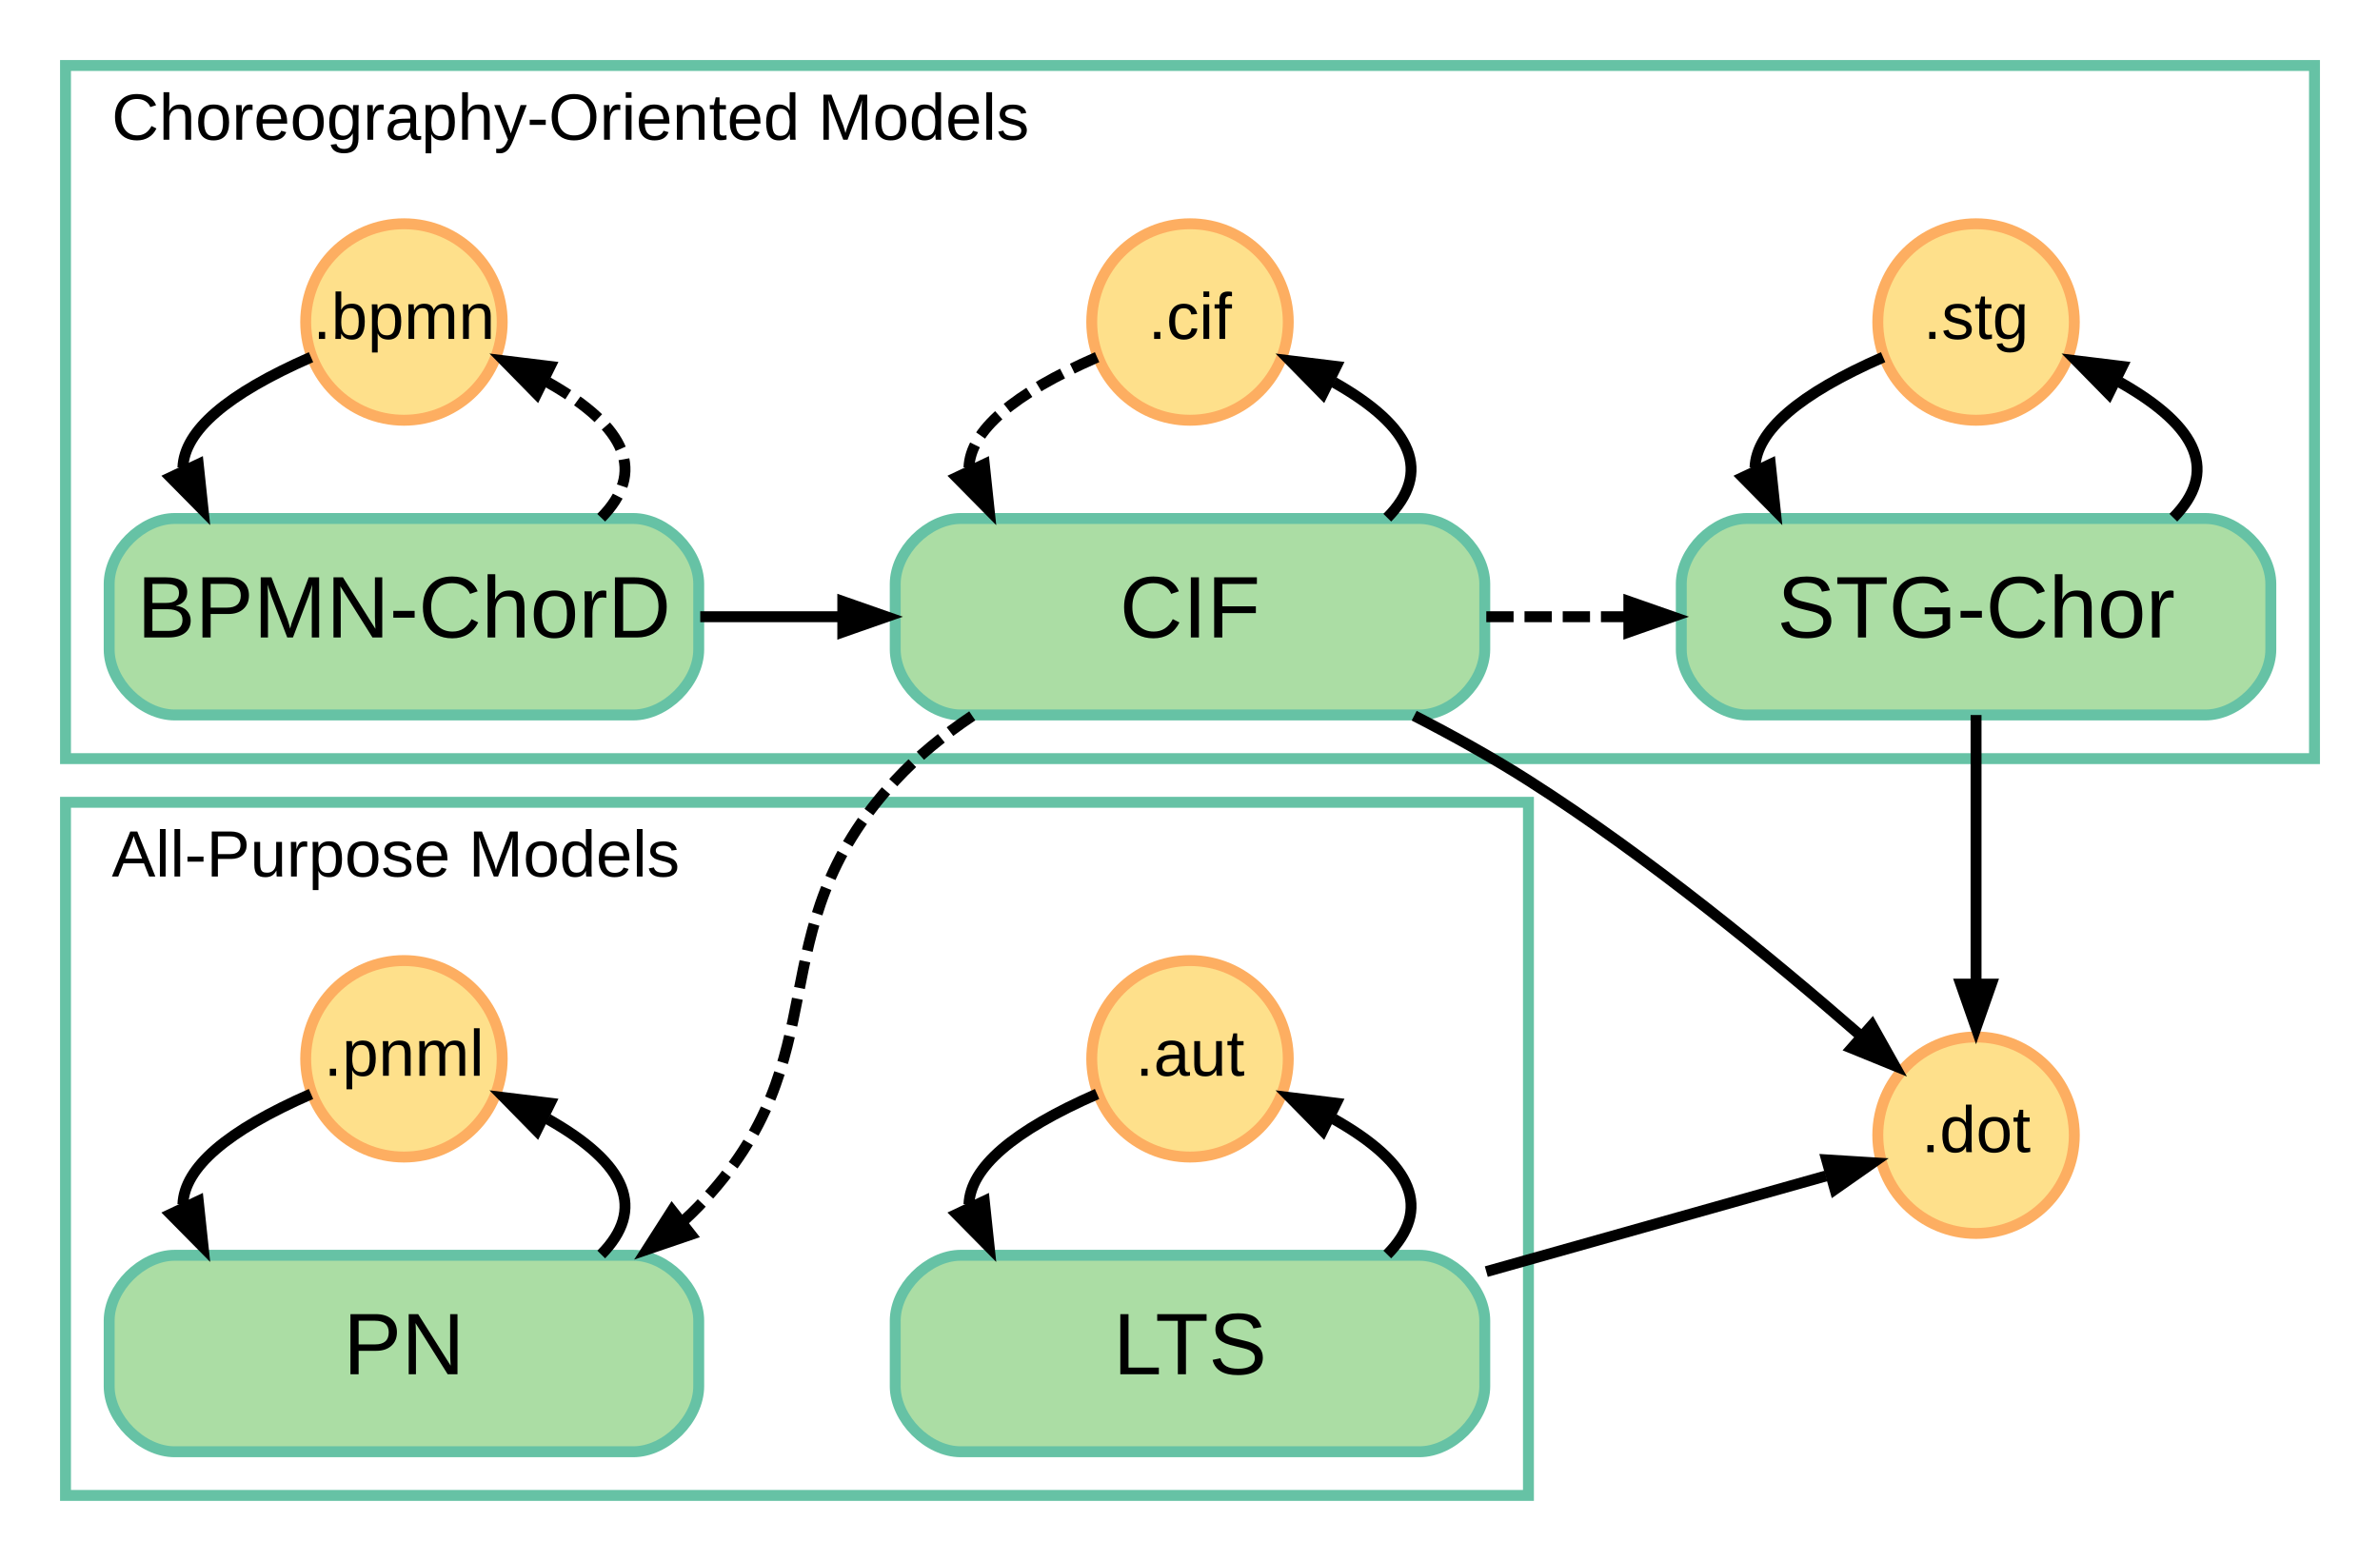
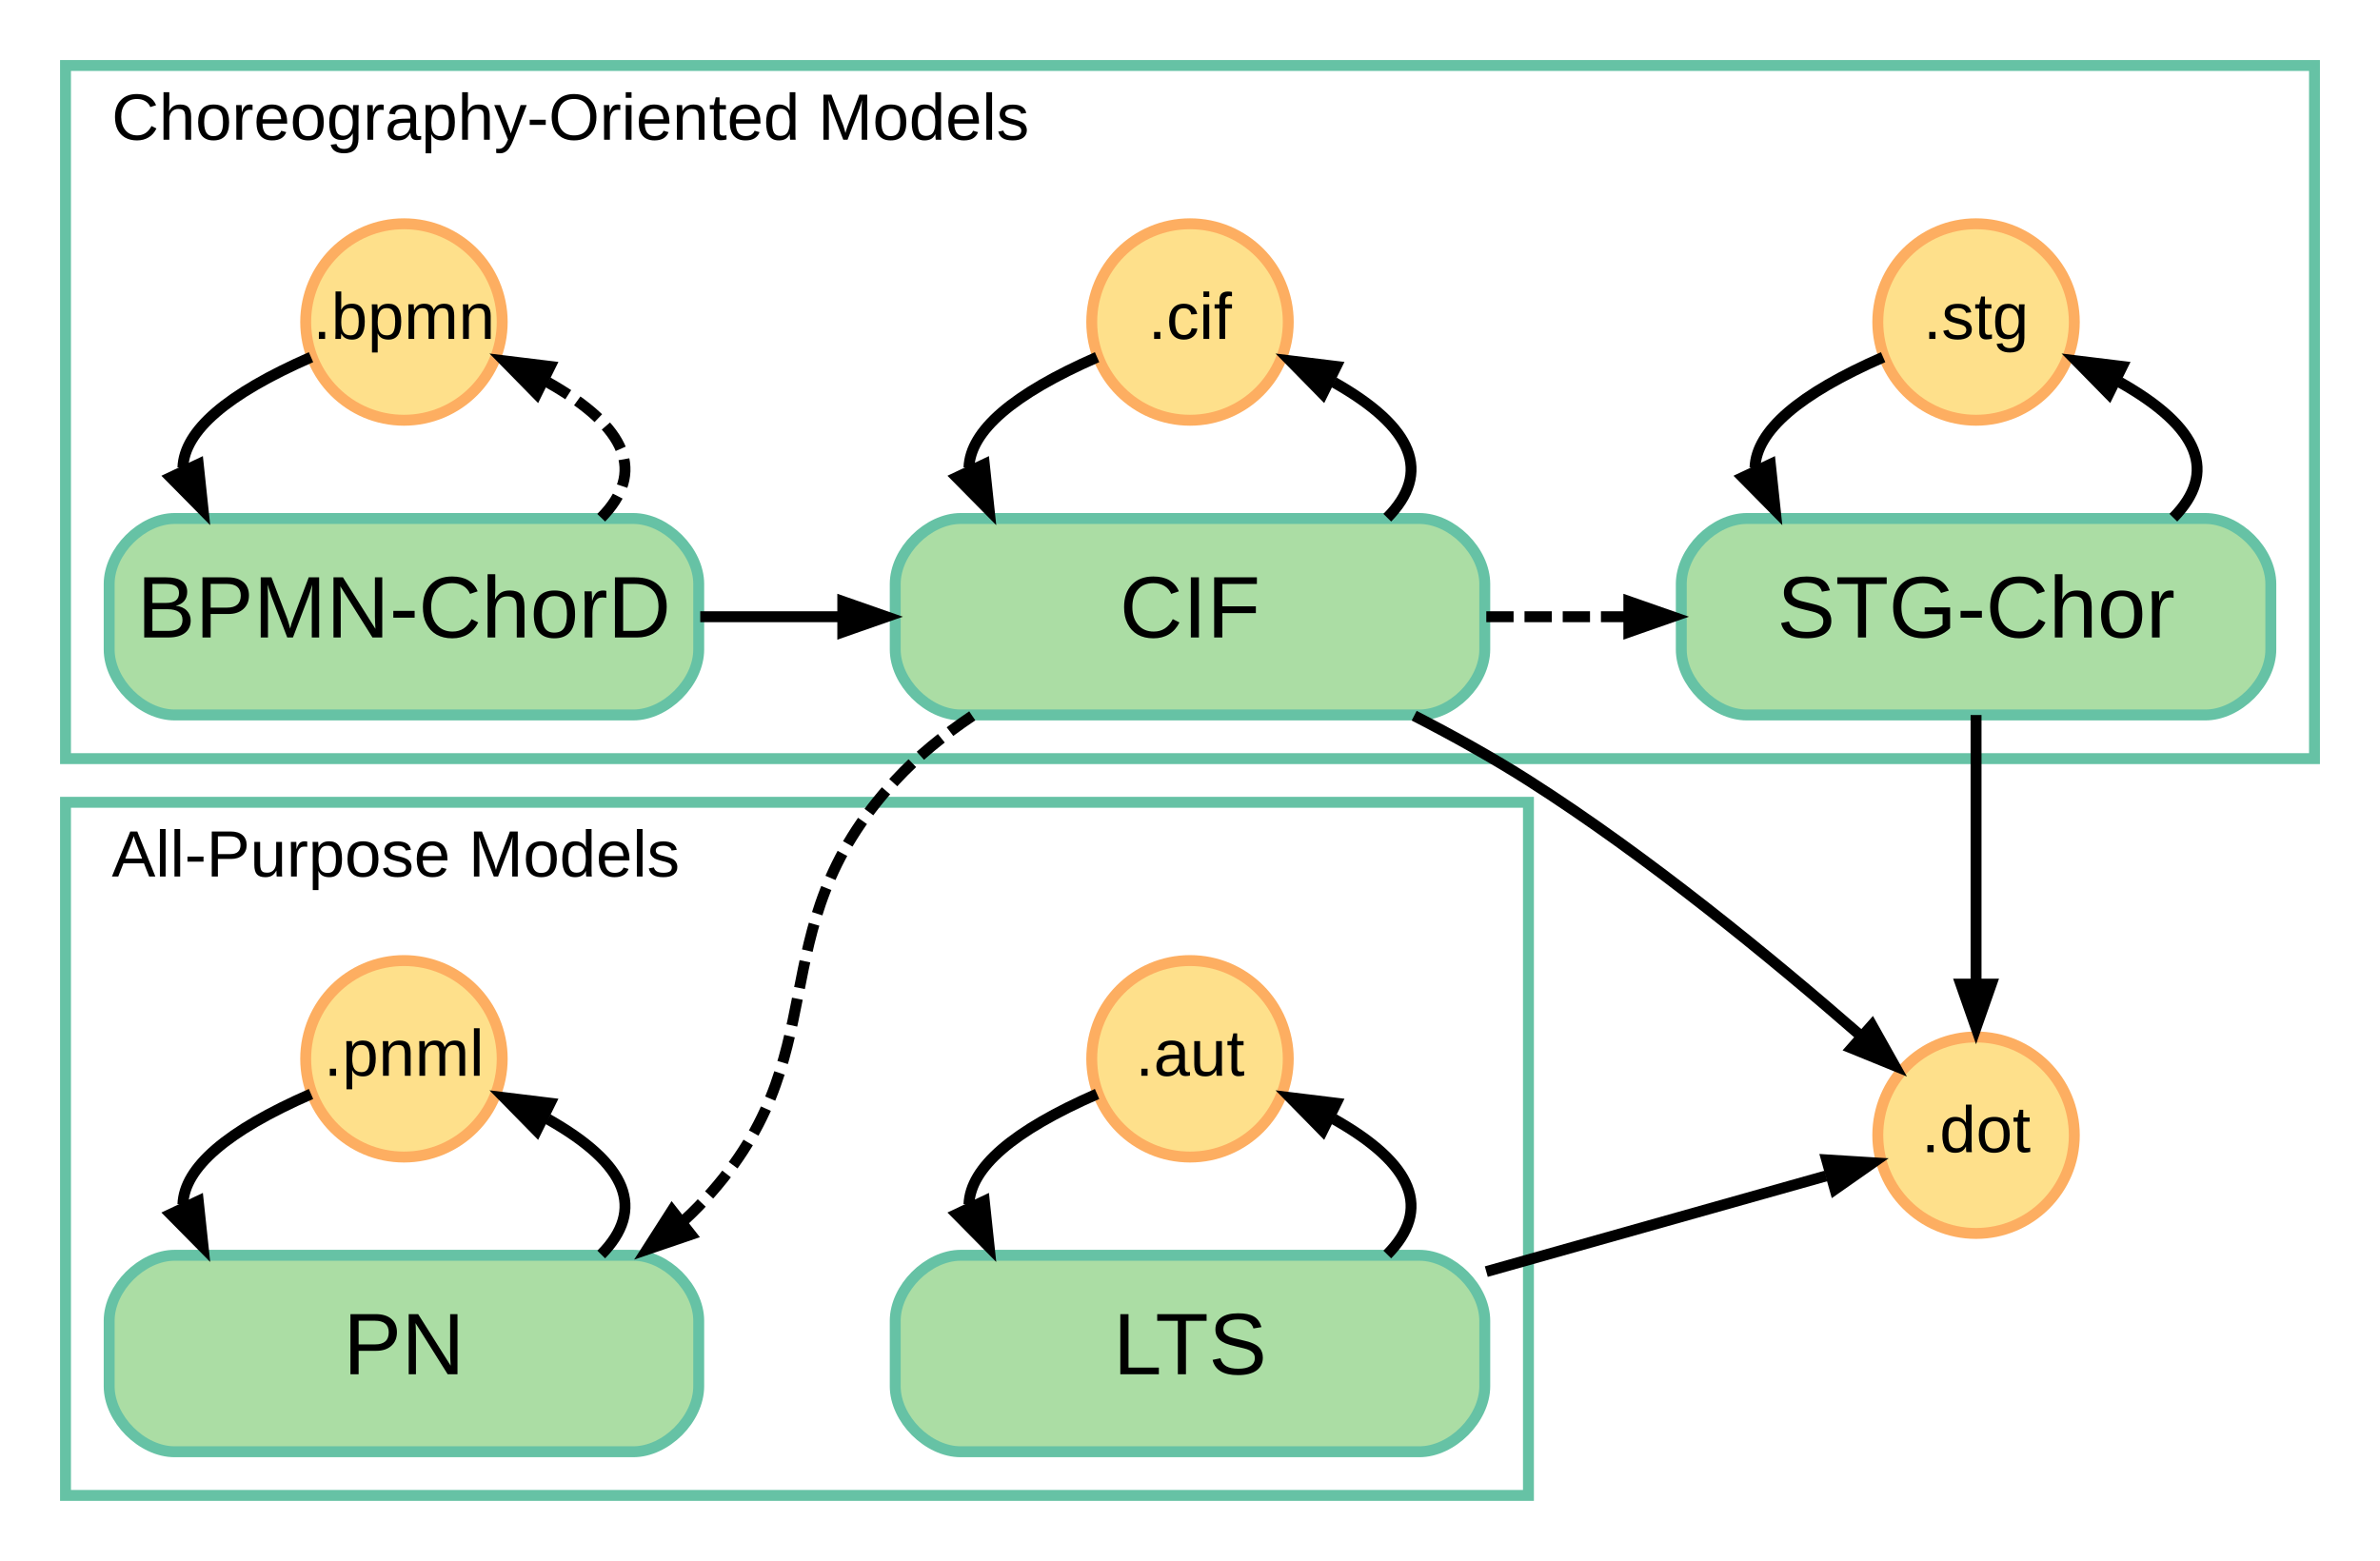
<svg xmlns="http://www.w3.org/2000/svg" width="436pt" height="286pt" viewBox="0.00 0.00 436.00 286.00">
  <g id="graph0" class="graph" transform="scale(1 1) rotate(0) translate(4 282)">
    <g id="clust1" class="cluster">
      <polygon fill="none" stroke="#66c2a5" stroke-width="2" points="8,-143 8,-270 420,-270 420,-143 8,-143" />
      <text text-anchor="middle" x="100.5" y="-256.4" font-family="Arial" font-size="12.00">Choreography-Oriented Models</text>
    </g>
    <g id="clust5" class="cluster">
      <polygon fill="none" stroke="#66c2a5" stroke-width="2" points="8,-8 8,-135 276,-135 276,-8 8,-8" />
      <text text-anchor="middle" x="68.5" y="-121.4" font-family="Arial" font-size="12.00">All-Purpose Models</text>
    </g>
    <g id="node1" class="node">
      <ellipse fill="#fee08b" stroke="#fdae61" stroke-width="2" cx="70" cy="-223" rx="18" ry="18" />
      <text text-anchor="middle" x="70" y="-219.9" font-family="Arial" font-size="12.00">.bpmn</text>
    </g>
    <g id="node4" class="node">
      <path fill="#abdda4" stroke="#66c2a5" stroke-width="2" d="M112,-187C112,-187 28,-187 28,-187 22,-187 16,-181 16,-175 16,-175 16,-163 16,-163 16,-157 22,-151 28,-151 28,-151 112,-151 112,-151 118,-151 124,-157 124,-163 124,-163 124,-175 124,-175 124,-181 118,-187 112,-187" />
      <text text-anchor="middle" x="70" y="-165.2" font-family="Arial" font-size="16.00">BPMN-ChorD</text>
    </g>
    <g id="edge3" class="edge">
      <path fill="none" stroke="black" stroke-width="2" d="M52.976,-216.557C37.579,-209.815 29.756,-203.074 29.506,-196.333" />
      <polygon fill="black" stroke="black" points="32.743,-197.676 33.861,-187.141 26.416,-194.68 32.743,-197.676" />
    </g>
    <g id="node2" class="node">
      <ellipse fill="#fee08b" stroke="#fdae61" stroke-width="2" cx="214" cy="-223" rx="18" ry="18" />
      <text text-anchor="middle" x="214" y="-219.9" font-family="Arial" font-size="12.00">.cif</text>
    </g>
    <g id="node5" class="node">
      <path fill="#abdda4" stroke="#66c2a5" stroke-width="2" d="M256,-187C256,-187 172,-187 172,-187 166,-187 160,-181 160,-175 160,-175 160,-163 160,-163 160,-157 166,-151 172,-151 172,-151 256,-151 256,-151 262,-151 268,-157 268,-163 268,-163 268,-175 268,-175 268,-181 262,-187 256,-187" />
      <text text-anchor="middle" x="214" y="-165.2" font-family="Arial" font-size="16.00">CIF</text>
    </g>
    <g id="edge8" class="edge">
-       <path fill="none" stroke="black" stroke-width="2" stroke-dasharray="5,2" d="M196.976,-216.557C181.579,-209.815 173.756,-203.074 173.506,-196.333" />
+       <path fill="none" stroke="black" stroke-width="2" d="M196.976,-216.557C181.579,-209.815 173.756,-203.074 173.506,-196.333" />
      <polygon fill="black" stroke="black" points="176.743,-197.676 177.86,-187.141 170.416,-194.68 176.743,-197.676" />
    </g>
    <g id="node3" class="node">
      <ellipse fill="#fee08b" stroke="#fdae61" stroke-width="2" cx="358" cy="-223" rx="18" ry="18" />
      <text text-anchor="middle" x="358" y="-219.9" font-family="Arial" font-size="12.00">.stg</text>
    </g>
    <g id="node6" class="node">
      <path fill="#abdda4" stroke="#66c2a5" stroke-width="2" d="M400,-187C400,-187 316,-187 316,-187 310,-187 304,-181 304,-175 304,-175 304,-163 304,-163 304,-157 310,-151 316,-151 316,-151 400,-151 400,-151 406,-151 412,-157 412,-163 412,-163 412,-175 412,-175 412,-181 406,-187 400,-187" />
      <text text-anchor="middle" x="358" y="-165.2" font-family="Arial" font-size="16.00">STG-Chor</text>
    </g>
    <g id="edge6" class="edge">
      <path fill="none" stroke="black" stroke-width="2" d="M340.976,-216.557C325.579,-209.815 317.756,-203.074 317.506,-196.333" />
      <polygon fill="black" stroke="black" points="320.743,-197.676 321.86,-187.141 314.416,-194.68 320.743,-197.676" />
    </g>
    <g id="edge2" class="edge">
      <path fill="none" stroke="black" stroke-width="2" stroke-dasharray="5,2" d="M106.14,-187.141C114.283,-195.414 111.02,-203.687 96.348,-211.96" />
      <polygon fill="black" stroke="black" points="94.446,-208.996 87.024,-216.557 97.541,-215.275 94.446,-208.996" />
    </g>
    <g id="edge1" class="edge">
      <path fill="none" stroke="black" stroke-width="2" d="M124.28,-169C132.56,-169 141.184,-169 149.661,-169" />
      <polygon fill="black" stroke="black" points="149.894,-172.5 159.894,-169 149.894,-165.5 149.894,-172.5" />
    </g>
    <g id="edge4" class="edge">
      <path fill="none" stroke="black" stroke-width="2" d="M250.14,-187.141C258.283,-195.414 255.02,-203.687 240.348,-211.96" />
      <polygon fill="black" stroke="black" points="238.446,-208.996 231.024,-216.557 241.541,-215.275 238.446,-208.996" />
    </g>
    <g id="edge7" class="edge">
      <path fill="none" stroke="black" stroke-width="2" stroke-dasharray="5,2" d="M268.28,-169C276.56,-169 285.184,-169 293.661,-169" />
      <polygon fill="black" stroke="black" points="293.894,-172.5 303.894,-169 293.894,-165.5 293.894,-172.5" />
    </g>
    <g id="node9" class="node">
      <path fill="#abdda4" stroke="#66c2a5" stroke-width="2" d="M112,-52C112,-52 28,-52 28,-52 22,-52 16,-46 16,-40 16,-40 16,-28 16,-28 16,-22 22,-16 28,-16 28,-16 112,-16 112,-16 118,-16 124,-22 124,-28 124,-28 124,-40 124,-40 124,-46 118,-52 112,-52" />
      <text text-anchor="middle" x="70" y="-30.2" font-family="Arial" font-size="16.00">PN</text>
    </g>
    <g id="edge14" class="edge">
      <path fill="none" stroke="black" stroke-width="2" stroke-dasharray="5,2" d="M174.112,-150.837C168.973,-147.381 164.082,-143.434 160,-139 134.141,-110.91 150.47,-88.516 124,-61 123.114,-60.079 122.19,-59.184 121.233,-58.315" />
      <polygon fill="black" stroke="black" points="123.39,-55.558 113.36,-52.144 119.072,-61.068 123.39,-55.558" />
    </g>
    <g id="node11" class="node">
      <ellipse fill="#fee08b" stroke="#fdae61" stroke-width="2" cx="358" cy="-74" rx="18" ry="18" />
      <text text-anchor="middle" x="358" y="-70.9" font-family="Arial" font-size="12.00">.dot</text>
    </g>
    <g id="edge16" class="edge">
      <path fill="none" stroke="black" stroke-width="2" d="M255.067,-150.864C262.191,-147.201 269.428,-143.181 276,-139 297.893,-125.071 320.769,-106.26 336.605,-92.459" />
      <polygon fill="black" stroke="black" points="339.022,-94.994 344.201,-85.751 334.389,-89.747 339.022,-94.994" />
    </g>
    <g id="edge5" class="edge">
      <path fill="none" stroke="black" stroke-width="2" d="M394.14,-187.141C402.283,-195.414 399.02,-203.687 384.348,-211.96" />
      <polygon fill="black" stroke="black" points="382.446,-208.996 375.024,-216.557 385.541,-215.275 382.446,-208.996" />
    </g>
    <g id="edge17" class="edge">
      <path fill="none" stroke="black" stroke-width="2" d="M358,-150.996C358,-134.761 358,-118.527 358,-102.292" />
      <polygon fill="black" stroke="black" points="361.5,-102.184 358,-92.184 354.5,-102.184 361.5,-102.184" />
    </g>
    <g id="node7" class="node">
      <ellipse fill="#fee08b" stroke="#fdae61" stroke-width="2" cx="70" cy="-88" rx="18" ry="18" />
      <text text-anchor="middle" x="70" y="-84.9" font-family="Arial" font-size="12.00">.pnml</text>
    </g>
    <g id="edge12" class="edge">
      <path fill="none" stroke="black" stroke-width="2" d="M52.976,-81.556C37.579,-74.815 29.756,-68.074 29.506,-61.333" />
      <polygon fill="black" stroke="black" points="32.743,-62.676 33.861,-52.141 26.416,-59.68 32.743,-62.676" />
    </g>
    <g id="node8" class="node">
      <ellipse fill="#fee08b" stroke="#fdae61" stroke-width="2" cx="214" cy="-88" rx="18" ry="18" />
      <text text-anchor="middle" x="214" y="-84.9" font-family="Arial" font-size="12.00">.aut</text>
    </g>
    <g id="node10" class="node">
      <path fill="#abdda4" stroke="#66c2a5" stroke-width="2" d="M256,-52C256,-52 172,-52 172,-52 166,-52 160,-46 160,-40 160,-40 160,-28 160,-28 160,-22 166,-16 172,-16 172,-16 256,-16 256,-16 262,-16 268,-22 268,-28 268,-28 268,-40 268,-40 268,-46 262,-52 256,-52" />
      <text text-anchor="middle" x="214" y="-30.2" font-family="Arial" font-size="16.00">LTS</text>
    </g>
    <g id="edge10" class="edge">
      <path fill="none" stroke="black" stroke-width="2" d="M196.976,-81.556C181.579,-74.815 173.756,-68.074 173.506,-61.333" />
      <polygon fill="black" stroke="black" points="176.743,-62.676 177.86,-52.141 170.416,-59.68 176.743,-62.676" />
    </g>
    <g id="edge11" class="edge">
      <path fill="none" stroke="black" stroke-width="2" d="M106.14,-52.141C114.283,-60.414 111.02,-68.687 96.348,-76.96" />
      <polygon fill="black" stroke="black" points="94.446,-73.996 87.024,-81.556 97.541,-80.275 94.446,-73.996" />
    </g>
    <g id="edge9" class="edge">
      <path fill="none" stroke="black" stroke-width="2" d="M250.14,-52.141C258.283,-60.414 255.02,-68.687 240.348,-76.96" />
      <polygon fill="black" stroke="black" points="238.446,-73.996 231.024,-81.556 241.541,-80.275 238.446,-73.996" />
    </g>
    <g id="edge15" class="edge">
      <path fill="none" stroke="black" stroke-width="2" d="M268.28,-49.008C289.525,-54.993 313.033,-61.615 330.51,-66.538" />
      <polygon fill="black" stroke="black" points="329.964,-70.02 340.538,-69.363 331.862,-63.283 329.964,-70.02" />
    </g>
  </g>
</svg>
